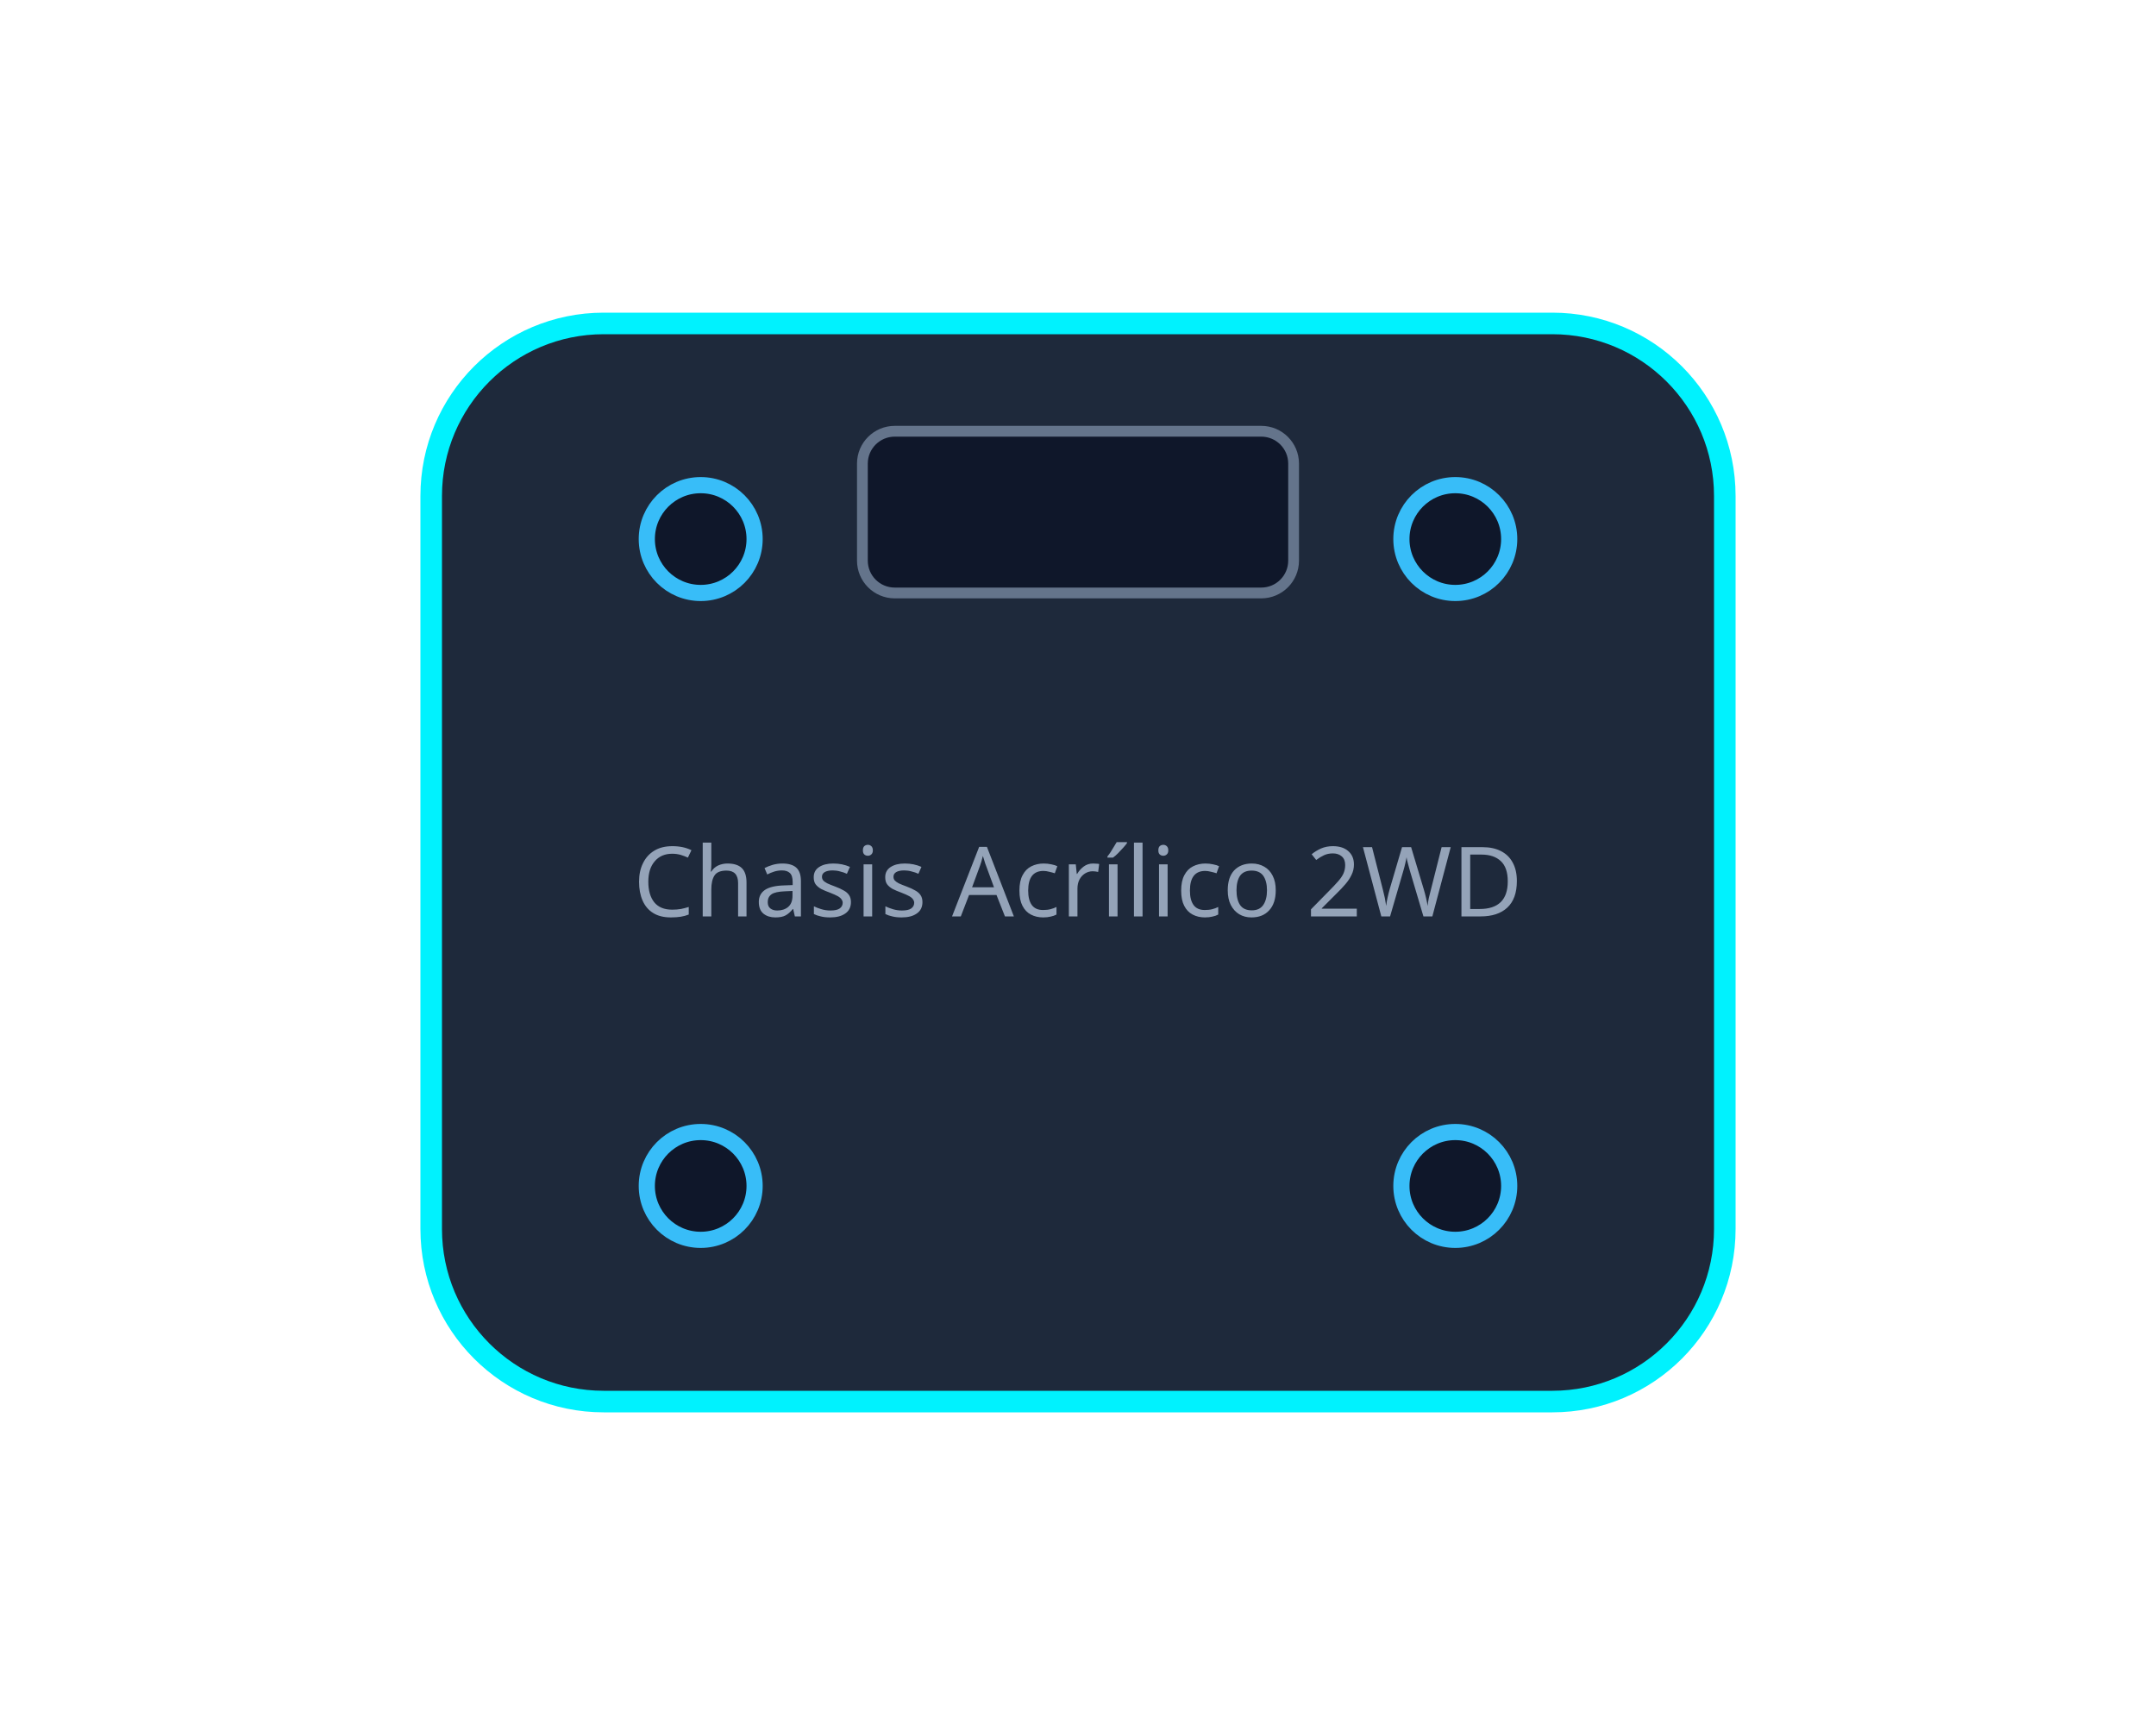
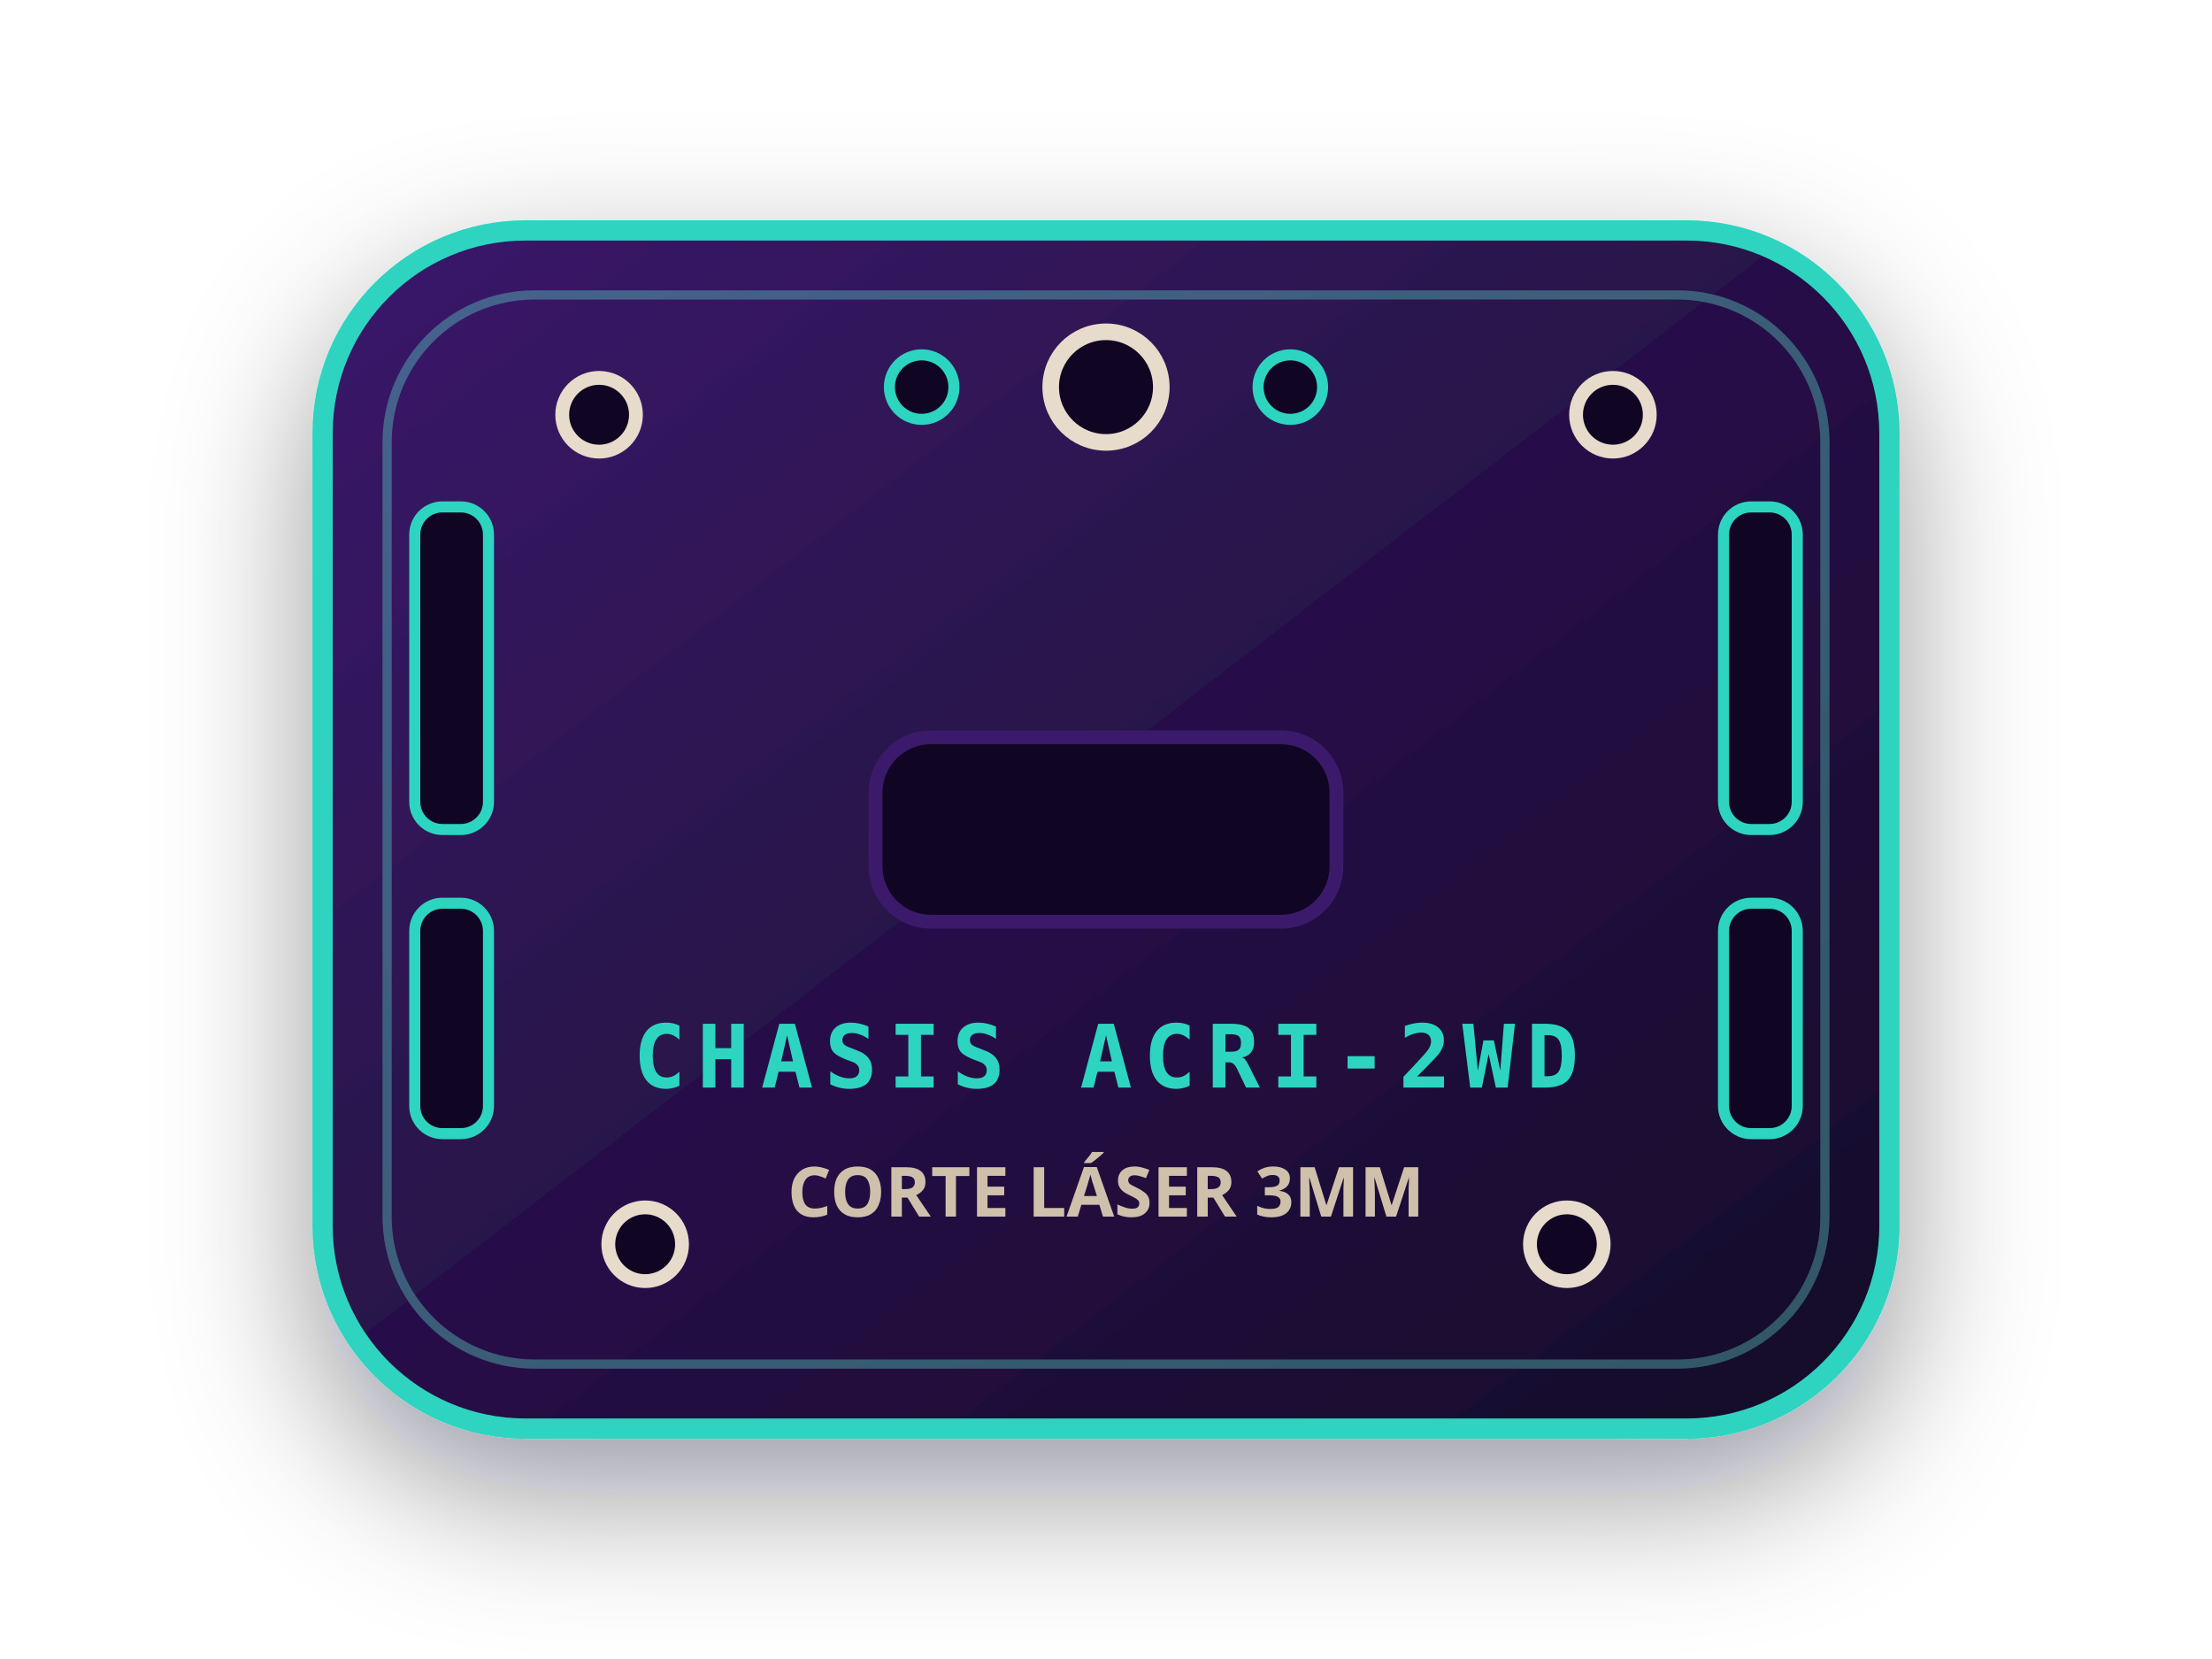
- <svg xmlns="http://www.w3.org/2000/svg" viewBox="0 0 200 160">
-   <rect x="40" y="30" width="120" height="100" rx="16" fill="#1e293b" stroke="#00f2fe" stroke-width="2" />
-   <circle cx="65" cy="50" r="5" fill="#0f172a" stroke="#38bdf8" stroke-width="1.5" />
-   <circle cx="135" cy="50" r="5" fill="#0f172a" stroke="#38bdf8" stroke-width="1.5" />
-   <circle cx="65" cy="110" r="5" fill="#0f172a" stroke="#38bdf8" stroke-width="1.5" />
-   <circle cx="135" cy="110" r="5" fill="#0f172a" stroke="#38bdf8" stroke-width="1.5" />
-   <rect x="80" y="40" width="40" height="15" rx="3" fill="#0f172a" stroke="#64748b" />
-   <text x="100" y="85" font-family="sans-serif" font-size="9" fill="#94a3b8" text-anchor="middle">Chasis Acrílico 2WD</text>
+ <svg xmlns="http://www.w3.org/2000/svg" viewBox="0 0 240 180" width="100%" height="100%">
+   <defs>
+     <linearGradient id="chassisPlateGrad" x1="0%" y1="0%" x2="100%" y2="100%">
+       <stop offset="0%" stop-color="#3b1a6c" />
+       <stop offset="50%" stop-color="#271147" />
+       <stop offset="100%" stop-color="#140727" />
+     </linearGradient>
+     <filter id="chassisPlateShadow" x="-20%" y="-20%" width="140%" height="140%">
+       <feDropShadow dx="0" dy="6" stdDeviation="8" flood-color="#0c0418" flood-opacity="0.4" />
+     </filter>
+   </defs>
+   <g filter="url(#chassisPlateShadow)">
+     <rect x="35" y="25" width="170" height="130" rx="22" fill="url(#chassisPlateGrad)" stroke="#2dd4bf" stroke-width="2.2" />
+     <rect x="42" y="32" width="156" height="116" rx="16" fill="none" stroke="#5eead4" stroke-width="1" opacity="0.35" />
+   </g>
+   <rect x="45" y="55" width="8" height="35" rx="3" fill="#110524" stroke="#2dd4bf" stroke-width="1.2" />
+   <rect x="45" y="98" width="8" height="25" rx="3" fill="#110524" stroke="#2dd4bf" stroke-width="1.2" />
+   <rect x="187" y="55" width="8" height="35" rx="3" fill="#110524" stroke="#2dd4bf" stroke-width="1.2" />
+   <rect x="187" y="98" width="8" height="25" rx="3" fill="#110524" stroke="#2dd4bf" stroke-width="1.2" />
+   <circle cx="120" cy="42" r="6" fill="#110524" stroke="#e7dccb" stroke-width="1.8" />
+   <circle cx="100" cy="42" r="3.5" fill="#110524" stroke="#2dd4bf" stroke-width="1.2" />
+   <circle cx="140" cy="42" r="3.5" fill="#110524" stroke="#2dd4bf" stroke-width="1.2" />
+   <circle cx="65" cy="45" r="4" fill="#110524" stroke="#e7dccb" stroke-width="1.5" />
+   <circle cx="175" cy="45" r="4" fill="#110524" stroke="#e7dccb" stroke-width="1.5" />
+   <circle cx="70" cy="135" r="4" fill="#110524" stroke="#e7dccb" stroke-width="1.5" />
+   <circle cx="170" cy="135" r="4" fill="#110524" stroke="#e7dccb" stroke-width="1.5" />
+   <rect x="95" y="80" width="50" height="20" rx="6" fill="#110524" stroke="#3b1a6c" stroke-width="1.5" />
+   <text x="120" y="118" font-family="'IBM Plex Mono', monospace" font-size="9.5" fill="#2dd4bf" font-weight="700" text-anchor="middle" letter-spacing="1.2">CHASIS ACRI-2WD</text>
+   <text x="120" y="132" font-family="'DM Sans', sans-serif" font-size="7.5" fill="#cfc0ab" text-anchor="middle" font-weight="600">CORTE LÁSER 3MM</text>
</svg>
